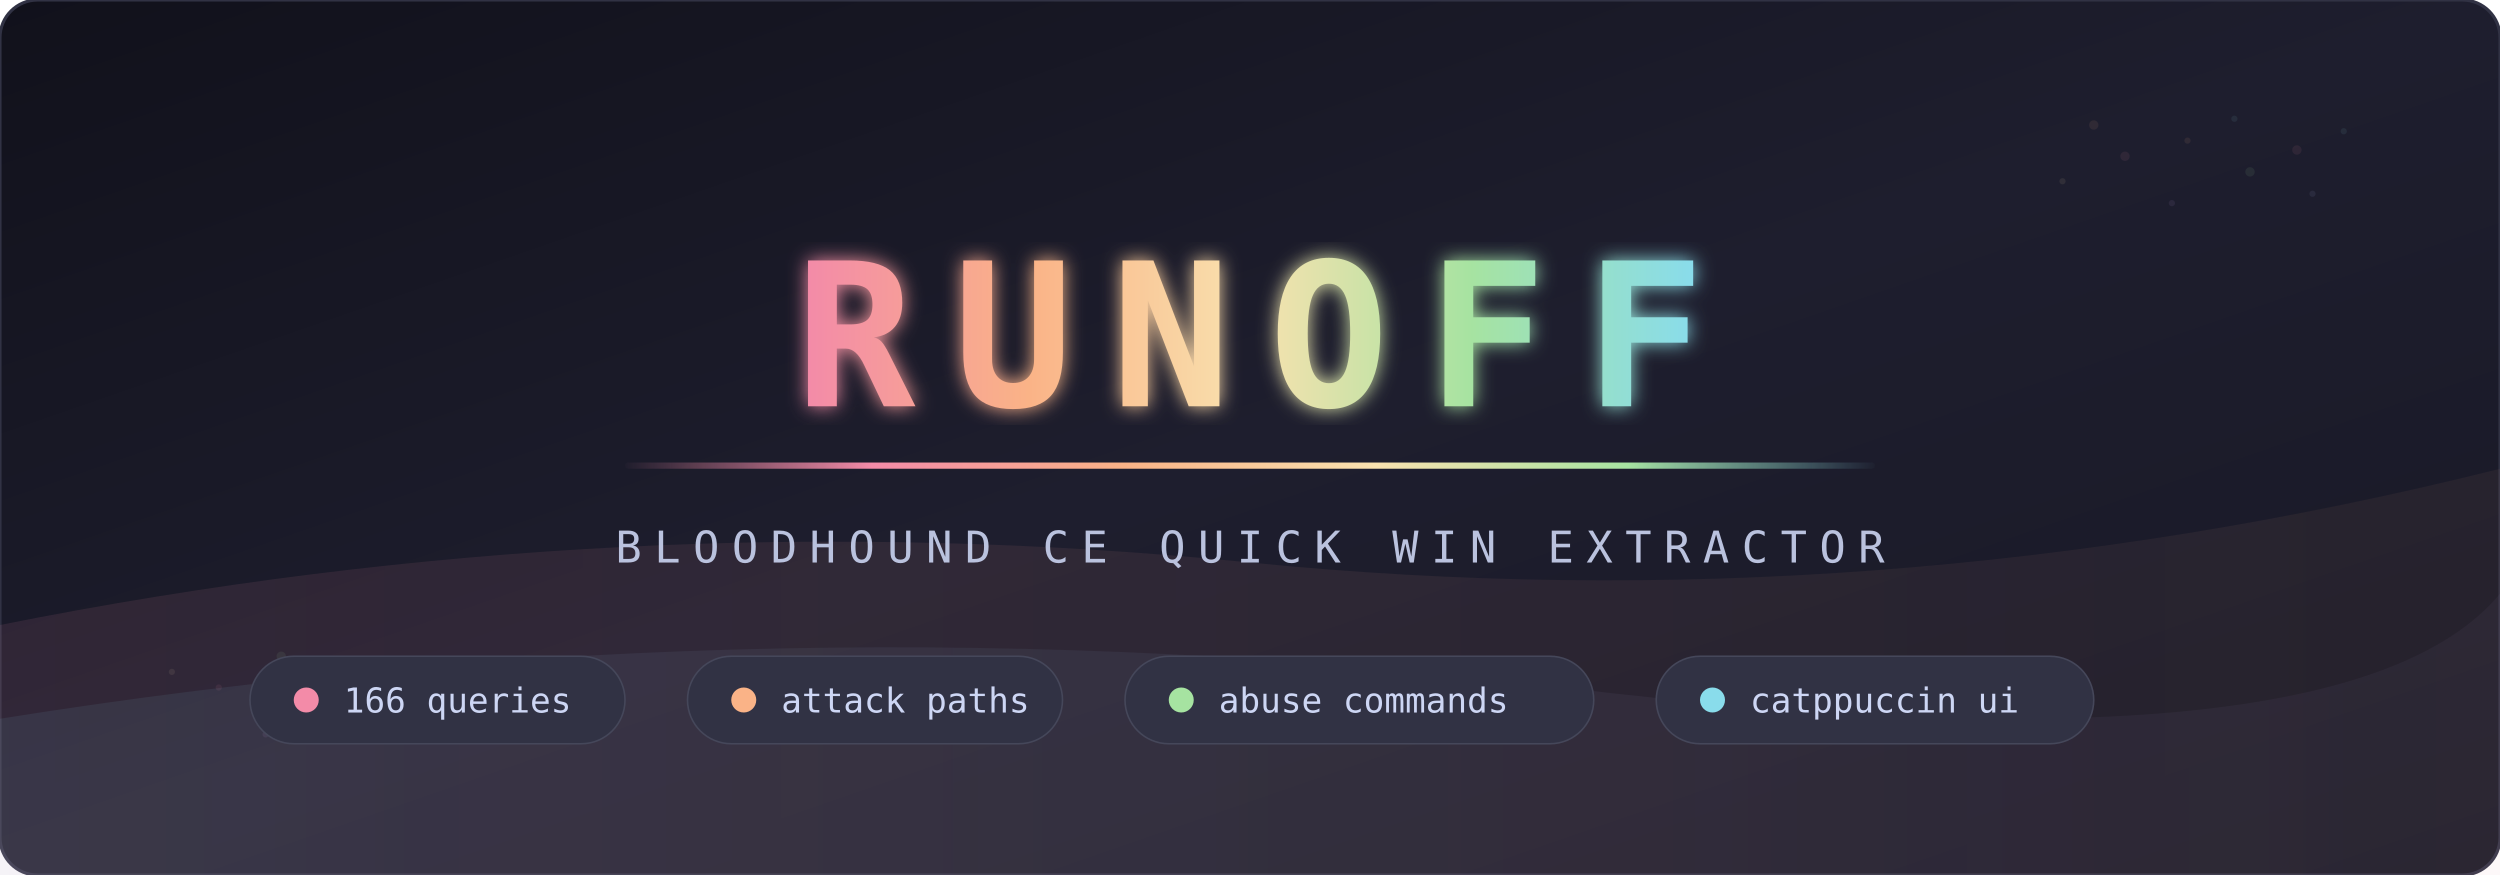
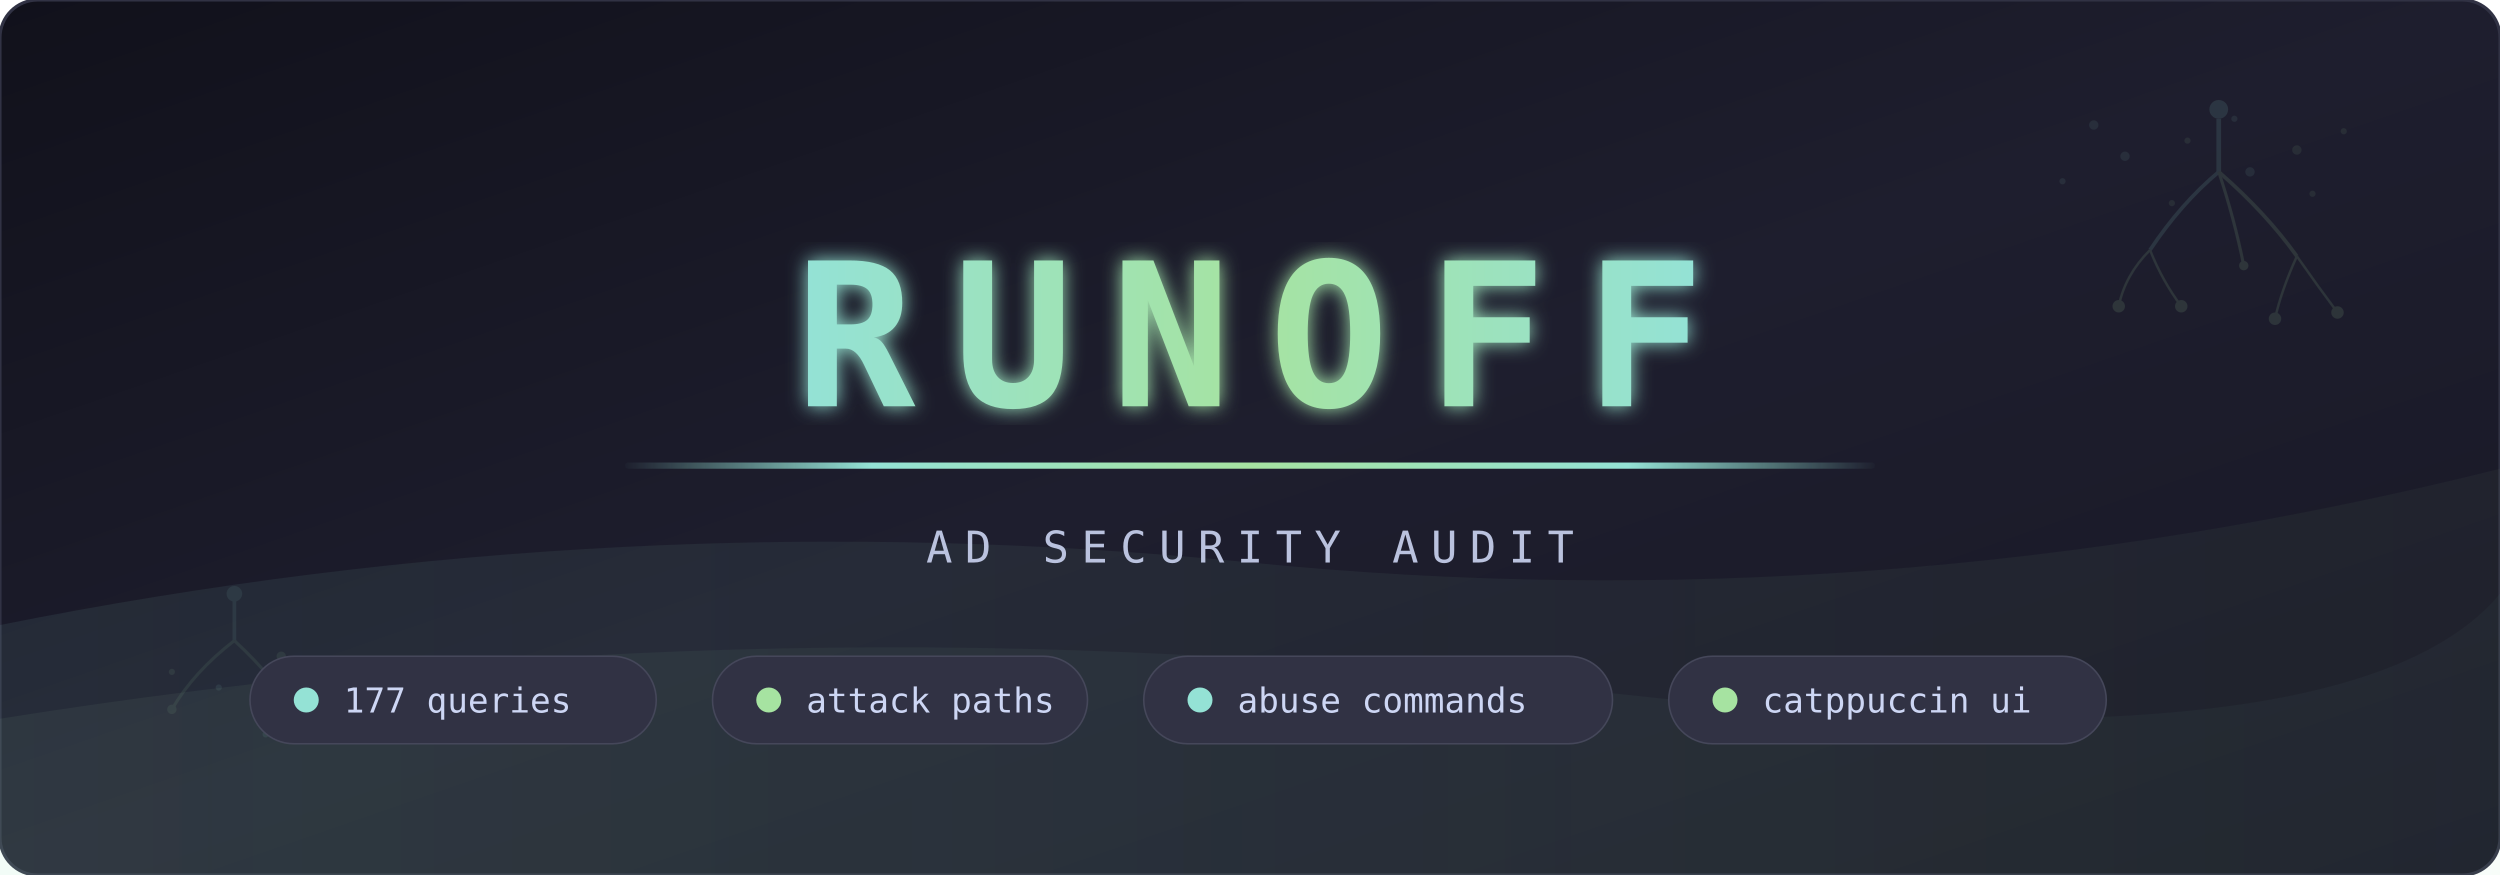
<svg xmlns="http://www.w3.org/2000/svg" width="800" height="280" viewBox="0 0 800 280">
  <defs>
    <linearGradient id="bg" x1="0%" y1="0%" x2="100%" y2="100%">
      <stop offset="0%" style="stop-color:#11111b" />
      <stop offset="50%" style="stop-color:#1e1e2e" />
      <stop offset="100%" style="stop-color:#181825" />
    </linearGradient>
    <linearGradient id="title-grad" x1="0%" y1="0%" x2="100%" y2="0%">
-       <stop offset="0%" style="stop-color:#f38ba8" />
-       <stop offset="25%" style="stop-color:#fab387" />
-       <stop offset="50%" style="stop-color:#f9e2af" />
-       <stop offset="75%" style="stop-color:#a6e3a1" />
-       <stop offset="100%" style="stop-color:#89dceb" />
+       <stop offset="0%" style="stop-color:#94e2d5" />
+       <stop offset="50%" style="stop-color:#a6e3a1" />
+       <stop offset="100%" style="stop-color:#94e2d5" />
+     </linearGradient>
+     <linearGradient id="accent-line" x1="0%" y1="0%" x2="100%" y2="0%">
+       <stop offset="0%" style="stop-color:#94e2d5;stop-opacity:0" />
+       <stop offset="20%" style="stop-color:#94e2d5" />
+       <stop offset="50%" style="stop-color:#a6e3a1" />
+       <stop offset="80%" style="stop-color:#94e2d5" />
+       <stop offset="100%" style="stop-color:#94e2d5;stop-opacity:0" />
+     </linearGradient>
+     <linearGradient id="branch-grad" x1="0%" y1="0%" x2="0%" y2="100%">
+       <stop offset="0%" style="stop-color:#94e2d5" />
+       <stop offset="100%" style="stop-color:#a6e3a1" />
    </linearGradient>
    <linearGradient id="wave1" x1="0%" y1="0%" x2="100%" y2="0%">
-       <stop offset="0%" style="stop-color:#f38ba8;stop-opacity:0.10" />
-       <stop offset="100%" style="stop-color:#fab387;stop-opacity:0.05" />
+       <stop offset="0%" style="stop-color:#94e2d5;stop-opacity:0.08" />
+       <stop offset="100%" style="stop-color:#a6e3a1;stop-opacity:0.04" />
    </linearGradient>
    <linearGradient id="wave2" x1="0%" y1="0%" x2="100%" y2="0%">
-       <stop offset="0%" style="stop-color:#89dceb;stop-opacity:0.08" />
-       <stop offset="100%" style="stop-color:#cba6f7;stop-opacity:0.04" />
-     </linearGradient>
-     <linearGradient id="accent-line" x1="0%" y1="0%" x2="100%" y2="0%">
-       <stop offset="0%" style="stop-color:#f38ba8;stop-opacity:0" />
-       <stop offset="20%" style="stop-color:#f38ba8" />
-       <stop offset="40%" style="stop-color:#fab387" />
-       <stop offset="60%" style="stop-color:#f9e2af" />
-       <stop offset="80%" style="stop-color:#a6e3a1" />
-       <stop offset="100%" style="stop-color:#89dceb;stop-opacity:0" />
+       <stop offset="0%" style="stop-color:#a6e3a1;stop-opacity:0.06" />
+       <stop offset="100%" style="stop-color:#94e2d5;stop-opacity:0.03" />
    </linearGradient>
    <filter id="glow">
      <feGaussianBlur stdDeviation="3" result="blur" />
      <feMerge>
        <feMergeNode in="blur" />
        <feMergeNode in="SourceGraphic" />
      </feMerge>
    </filter>
  </defs>
  <rect width="800" height="280" rx="12" fill="url(#bg)" />
  <rect width="800" height="280" rx="12" fill="none" stroke="#313244" stroke-width="1" />
  <path d="M0,200 Q200,160 400,180 T800,150 L800,280 L0,280 Z" fill="url(#wave1)" />
  <path d="M0,230 Q250,190 500,220 T800,190 L800,280 L0,280 Z" fill="url(#wave2)" />
+   <g opacity="0.12" transform="translate(670, 30)">
+     <circle cx="40" cy="5" r="3" fill="#94e2d5" />
+     <line x1="40" y1="8" x2="40" y2="25" stroke="#94e2d5" stroke-width="1.5" />
+     <path d="M40,25 Q28,35 18,50" fill="none" stroke="#94e2d5" stroke-width="1.2" />
+     <path d="M40,25 Q55,38 65,52" fill="none" stroke="#a6e3a1" stroke-width="1.2" />
+     <path d="M40,25 Q45,40 48,55" fill="none" stroke="#a6e3a1" stroke-width="1" />
+     <path d="M18,50 Q10,58 8,68" fill="none" stroke="#a6e3a1" stroke-width="0.8" />
+     <path d="M18,50 Q22,60 28,68" fill="none" stroke="#a6e3a1" stroke-width="0.8" />
+     <path d="M65,52 Q72,62 78,70" fill="none" stroke="#a6e3a1" stroke-width="0.8" />
+     <path d="M65,52 Q60,63 58,72" fill="none" stroke="#a6e3a1" stroke-width="0.8" />
+     <circle cx="8" cy="68" r="2" fill="#a6e3a1" />
+     <circle cx="28" cy="68" r="2" fill="#a6e3a1" />
+     <circle cx="48" cy="55" r="1.5" fill="#a6e3a1" />
+     <circle cx="78" cy="70" r="2" fill="#a6e3a1" />
+     <circle cx="58" cy="72" r="2" fill="#a6e3a1" />
+   </g>
+   <g opacity="0.08" transform="translate(40, 185)">
+     <circle cx="35" cy="5" r="2.5" fill="#94e2d5" />
+     <line x1="35" y1="7" x2="35" y2="20" stroke="#94e2d5" stroke-width="1.2" />
+     <path d="M35,20 Q22,30 15,42" fill="none" stroke="#a6e3a1" stroke-width="1" />
+     <path d="M35,20 Q48,32 55,44" fill="none" stroke="#a6e3a1" stroke-width="1" />
+     <circle cx="15" cy="42" r="1.5" fill="#a6e3a1" />
+     <circle cx="55" cy="44" r="1.5" fill="#a6e3a1" />
+   </g>
  <g opacity="0.08">
-     <circle cx="680" cy="50" r="1.5" fill="#f38ba8" />
-     <circle cx="700" cy="45" r="1" fill="#fab387" />
-     <circle cx="720" cy="55" r="1.5" fill="#a6e3a1" />
-     <circle cx="695" cy="65" r="1" fill="#cba6f7" />
-     <circle cx="715" cy="38" r="1" fill="#89dceb" />
-     <circle cx="735" cy="48" r="1.5" fill="#f38ba8" />
-     <circle cx="660" cy="58" r="1" fill="#f9e2af" />
-     <circle cx="740" cy="62" r="1" fill="#b4befe" />
-     <circle cx="670" cy="40" r="1.5" fill="#fab387" />
-     <circle cx="750" cy="42" r="1" fill="#89dceb" />
+     <circle cx="680" cy="50" r="1.5" fill="#94e2d5" />
+     <circle cx="700" cy="45" r="1" fill="#a6e3a1" />
+     <circle cx="720" cy="55" r="1.5" fill="#94e2d5" />
+     <circle cx="695" cy="65" r="1" fill="#a6e3a1" />
+     <circle cx="715" cy="38" r="1" fill="#94e2d5" />
+     <circle cx="735" cy="48" r="1.5" fill="#a6e3a1" />
+     <circle cx="660" cy="58" r="1" fill="#94e2d5" />
+     <circle cx="740" cy="62" r="1" fill="#a6e3a1" />
+     <circle cx="670" cy="40" r="1.5" fill="#94e2d5" />
+     <circle cx="750" cy="42" r="1" fill="#a6e3a1" />
    <circle cx="90" cy="210" r="1.5" fill="#a6e3a1" />
-     <circle cx="70" cy="220" r="1" fill="#f38ba8" />
-     <circle cx="110" cy="225" r="1.5" fill="#89dceb" />
-     <circle cx="85" cy="235" r="1" fill="#cba6f7" />
-     <circle cx="55" cy="215" r="1" fill="#f9e2af" />
-     <circle cx="120" cy="215" r="1" fill="#fab387" />
+     <circle cx="70" cy="220" r="1" fill="#94e2d5" />
+     <circle cx="110" cy="225" r="1.5" fill="#a6e3a1" />
+     <circle cx="85" cy="235" r="1" fill="#94e2d5" />
+     <circle cx="55" cy="215" r="1" fill="#a6e3a1" />
+     <circle cx="120" cy="215" r="1" fill="#94e2d5" />
  </g>
  <text x="400" y="130" font-family="'SF Mono','Fira Code','JetBrains Mono','Cascadia Code',Consolas,monospace" font-size="64" font-weight="bold" fill="url(#title-grad)" text-anchor="middle" letter-spacing="12" filter="url(#glow)">RUNOFF</text>
  <rect x="200" y="148" width="400" height="2" rx="1" fill="url(#accent-line)" />
-   <text x="400" y="180" font-family="'SF Mono','Fira Code','JetBrains Mono','Cascadia Code',Consolas,monospace" font-size="14" fill="#bac2de" text-anchor="middle" letter-spacing="4">BLOODHOUND CE QUICK WIN EXTRACTOR</text>
+   <text x="400" y="180" font-family="'SF Mono','Fira Code','JetBrains Mono','Cascadia Code',Consolas,monospace" font-size="14" fill="#bac2de" text-anchor="middle" letter-spacing="4">AD SECURITY AUDIT</text>
  <g transform="translate(80, 210)">
-     <rect x="0" y="0" width="120" height="28" rx="14" fill="#313244" />
-     <rect x="0" y="0" width="120" height="28" rx="14" fill="none" stroke="#45475a" stroke-width="0.5" />
-     <circle cx="18" cy="14" r="4" fill="#f38ba8" />
-     <text x="30" y="18" font-family="'SF Mono','Fira Code','JetBrains Mono',Consolas,monospace" font-size="11" fill="#cdd6f4">166 queries</text>
-     <rect x="140" y="0" width="120" height="28" rx="14" fill="#313244" />
-     <rect x="140" y="0" width="120" height="28" rx="14" fill="none" stroke="#45475a" stroke-width="0.5" />
-     <circle cx="158" cy="14" r="4" fill="#fab387" />
-     <text x="170" y="18" font-family="'SF Mono','Fira Code','JetBrains Mono',Consolas,monospace" font-size="11" fill="#cdd6f4">attack paths</text>
-     <rect x="280" y="0" width="150" height="28" rx="14" fill="#313244" />
-     <rect x="280" y="0" width="150" height="28" rx="14" fill="none" stroke="#45475a" stroke-width="0.5" />
-     <circle cx="298" cy="14" r="4" fill="#a6e3a1" />
-     <text x="310" y="18" font-family="'SF Mono','Fira Code','JetBrains Mono',Consolas,monospace" font-size="11" fill="#cdd6f4">abuse commands</text>
-     <rect x="450" y="0" width="140" height="28" rx="14" fill="#313244" />
-     <rect x="450" y="0" width="140" height="28" rx="14" fill="none" stroke="#45475a" stroke-width="0.5" />
-     <circle cx="468" cy="14" r="4" fill="#89dceb" />
-     <text x="480" y="18" font-family="'SF Mono','Fira Code','JetBrains Mono',Consolas,monospace" font-size="11" fill="#cdd6f4">catppuccin ui</text>
+     <rect x="0" y="0" width="130" height="28" rx="14" fill="#313244" />
+     <rect x="0" y="0" width="130" height="28" rx="14" fill="none" stroke="#45475a" stroke-width="0.5" />
+     <circle cx="18" cy="14" r="4" fill="#94e2d5" />
+     <text x="30" y="18" font-family="'SF Mono','Fira Code','JetBrains Mono',Consolas,monospace" font-size="11" fill="#cdd6f4">177 queries</text>
+     <rect x="148" y="0" width="120" height="28" rx="14" fill="#313244" />
+     <rect x="148" y="0" width="120" height="28" rx="14" fill="none" stroke="#45475a" stroke-width="0.5" />
+     <circle cx="166" cy="14" r="4" fill="#a6e3a1" />
+     <text x="178" y="18" font-family="'SF Mono','Fira Code','JetBrains Mono',Consolas,monospace" font-size="11" fill="#cdd6f4">attack paths</text>
+     <rect x="286" y="0" width="150" height="28" rx="14" fill="#313244" />
+     <rect x="286" y="0" width="150" height="28" rx="14" fill="none" stroke="#45475a" stroke-width="0.5" />
+     <circle cx="304" cy="14" r="4" fill="#94e2d5" />
+     <text x="316" y="18" font-family="'SF Mono','Fira Code','JetBrains Mono',Consolas,monospace" font-size="11" fill="#cdd6f4">abuse commands</text>
+     <rect x="454" y="0" width="140" height="28" rx="14" fill="#313244" />
+     <rect x="454" y="0" width="140" height="28" rx="14" fill="none" stroke="#45475a" stroke-width="0.5" />
+     <circle cx="472" cy="14" r="4" fill="#a6e3a1" />
+     <text x="484" y="18" font-family="'SF Mono','Fira Code','JetBrains Mono',Consolas,monospace" font-size="11" fill="#cdd6f4">catppuccin ui</text>
  </g>
</svg>
